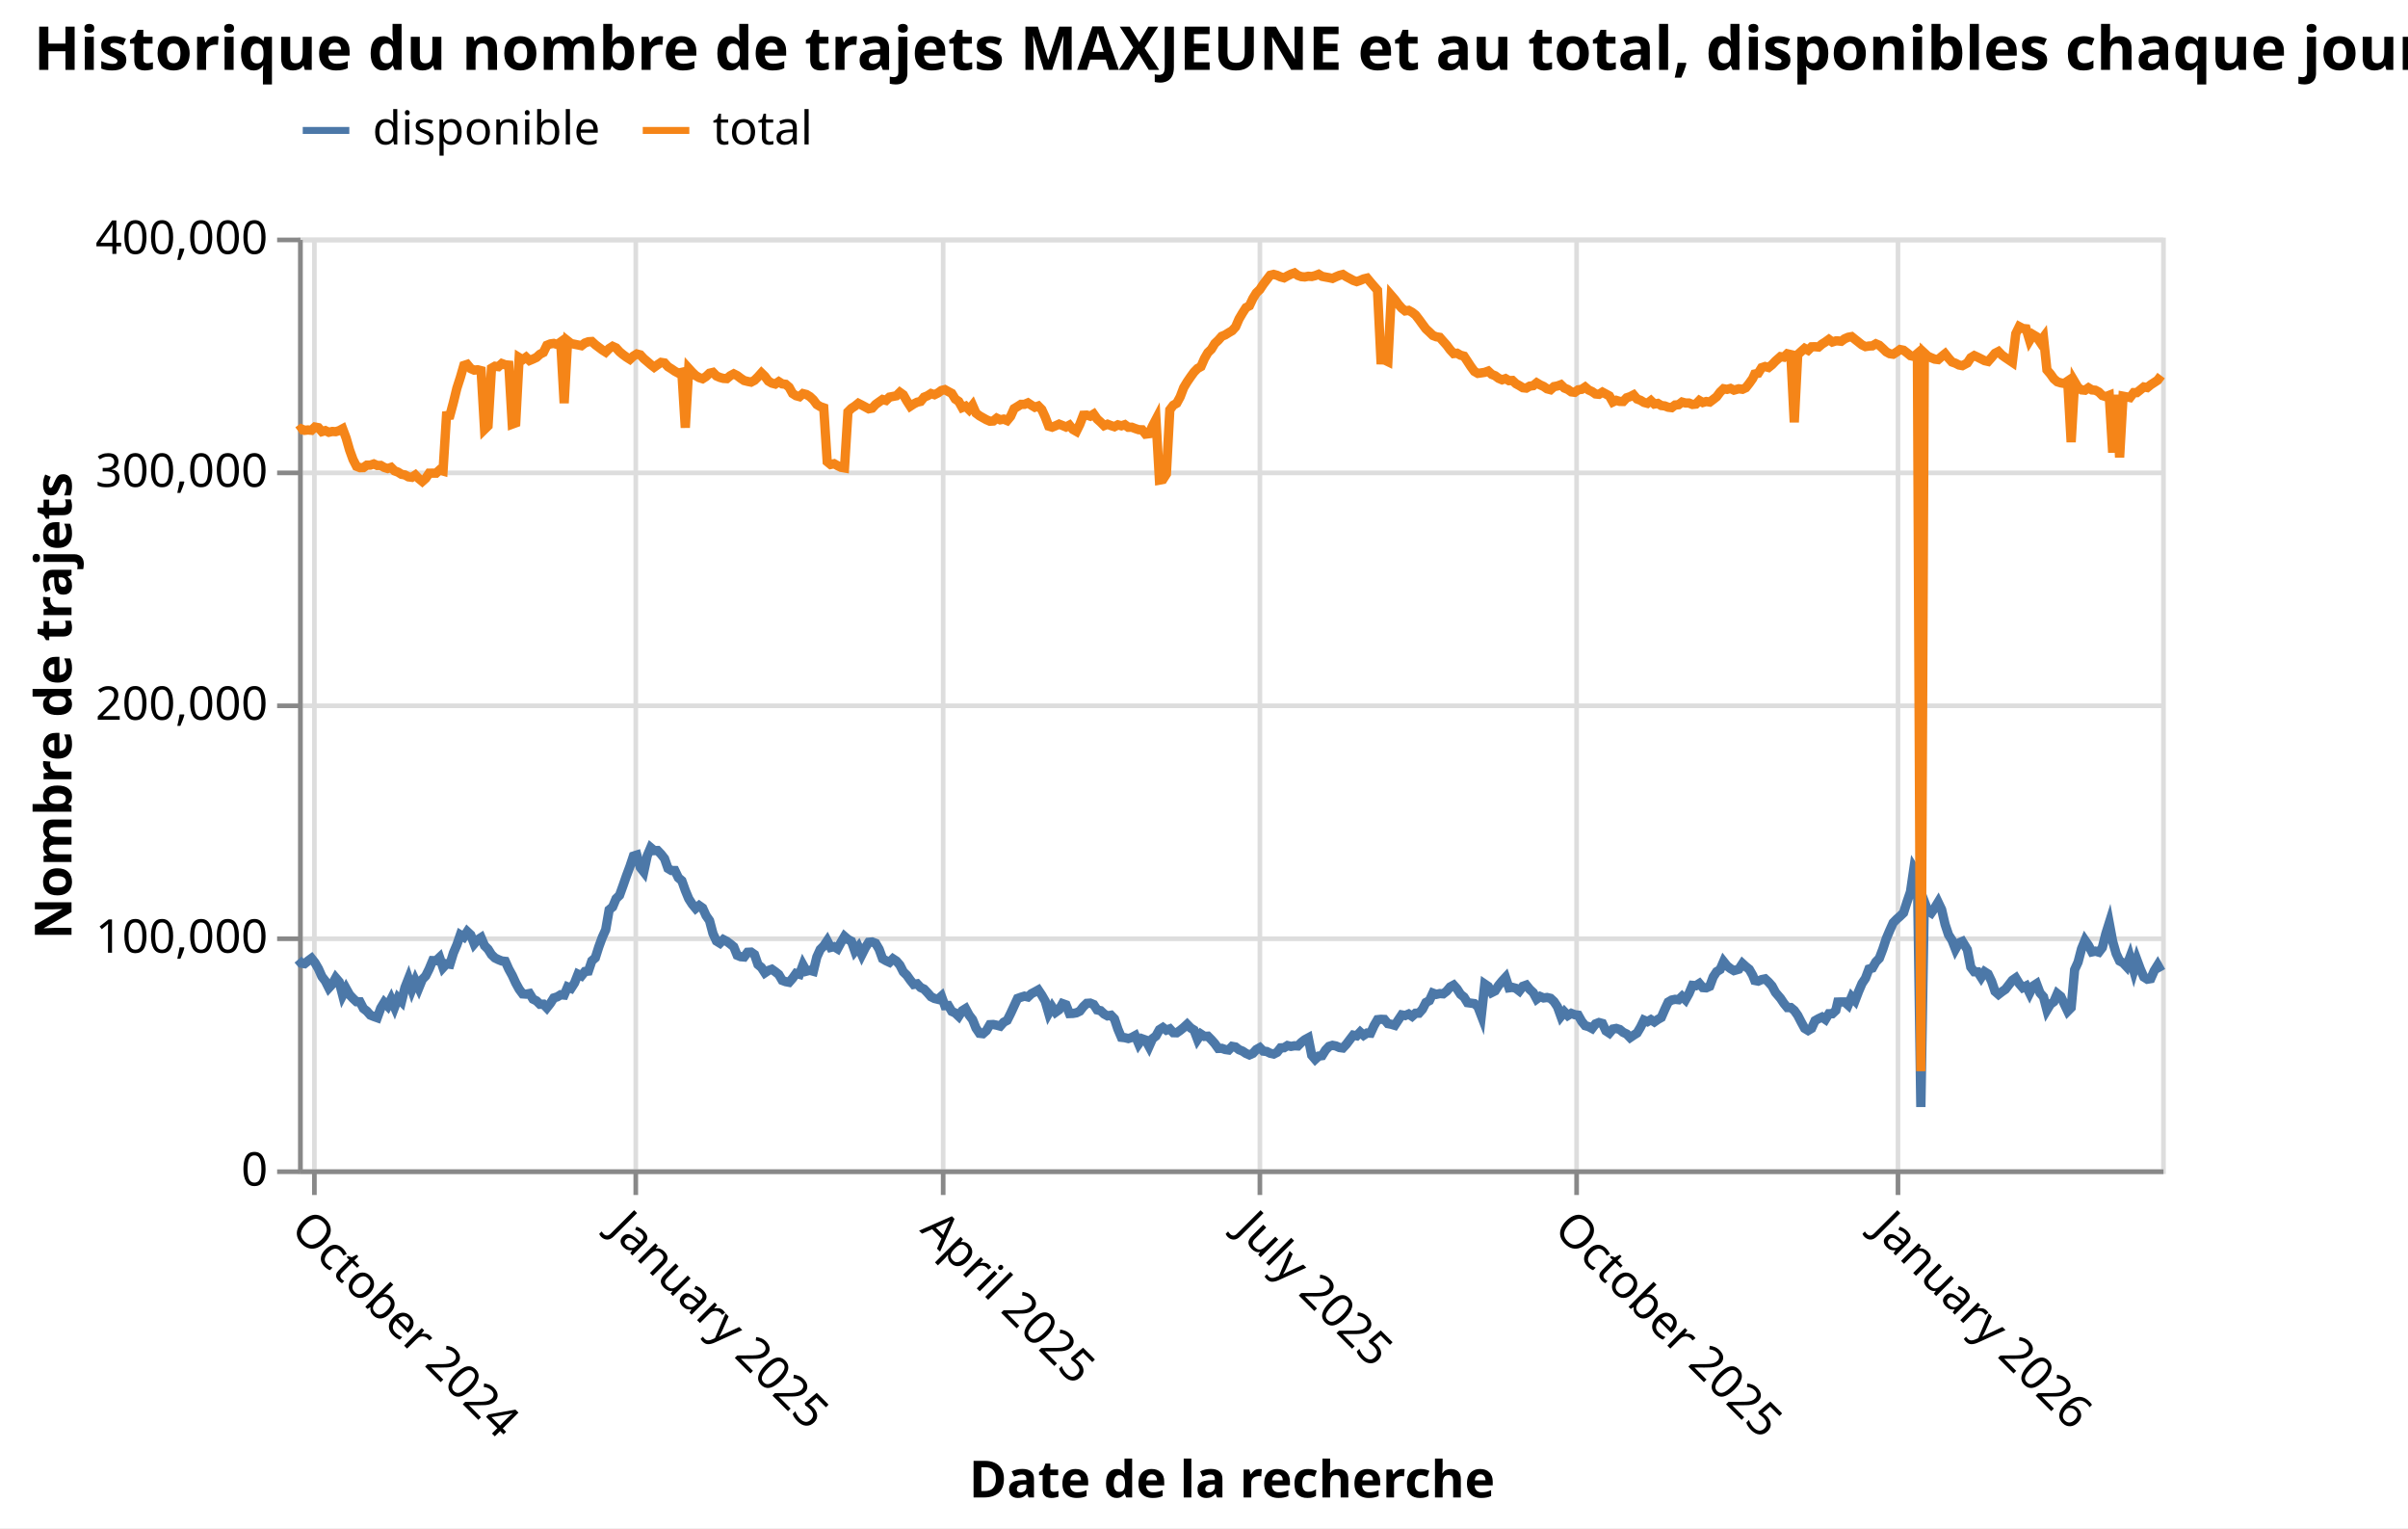
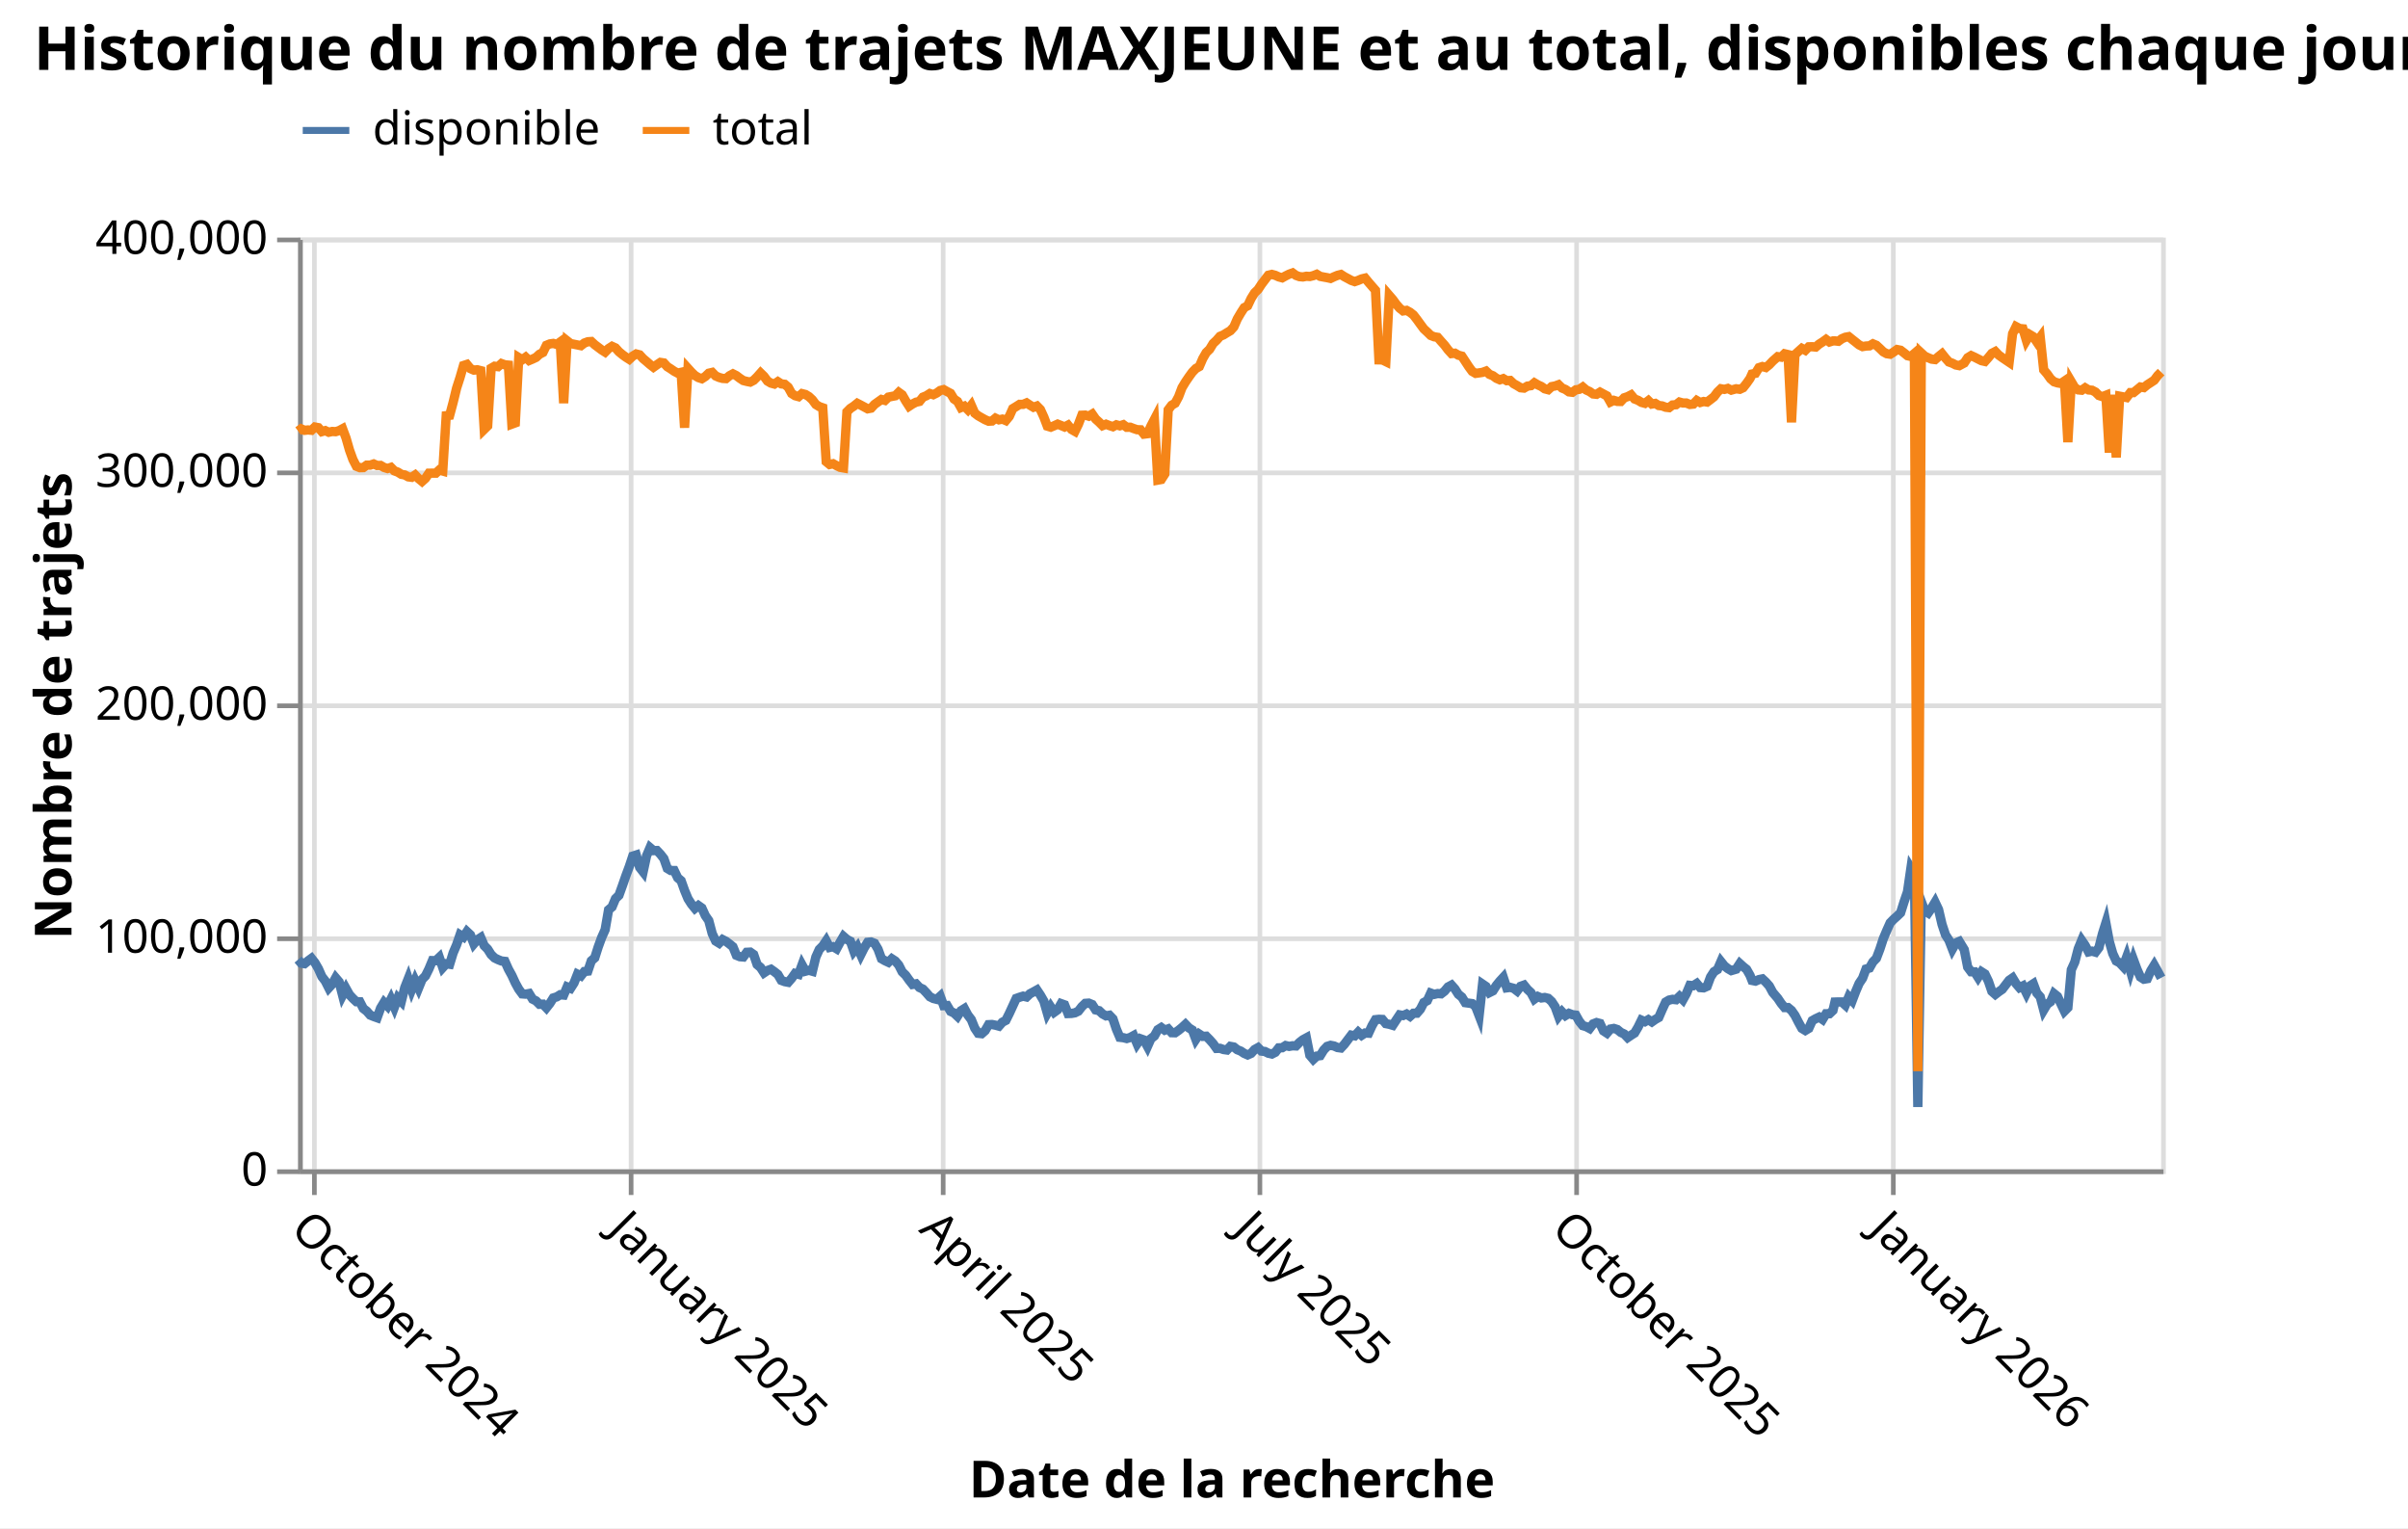
<svg xmlns="http://www.w3.org/2000/svg" version="1.1" class="marks" width="517" height="328" viewBox="0 0 517 328">
  <rect width="517" height="328" fill="white" />
  <g fill="none" stroke-miterlimit="10" transform="translate(64,51)">
    <g class="mark-group role-frame root" role="graphics-object" aria-roledescription="group mark container">
      <g transform="translate(0,0)">
        <path class="background" aria-hidden="true" d="M0.5,0.5h400v200h-400Z" stroke="#ddd" />
        <g>
          <g class="mark-group role-axis" aria-hidden="true">
            <g transform="translate(0.5,200.5)">
              <path class="background" aria-hidden="true" d="M0,0h0v0h0Z" pointer-events="none" />
              <g>
                <g class="mark-rule role-axis-grid" pointer-events="none">
                  <line transform="translate(3,-200)" x2="0" y2="200" stroke="#ddd" stroke-width="1" opacity="1" />
-                   <line transform="translate(72,-200)" x2="0" y2="200" stroke="#ddd" stroke-width="1" opacity="1" />
+                   <line transform="translate(71,-200)" x2="0" y2="200" stroke="#ddd" stroke-width="1" opacity="1" />
                  <line transform="translate(138,-200)" x2="0" y2="200" stroke="#ddd" stroke-width="1" opacity="1" />
                  <line transform="translate(206,-200)" x2="0" y2="200" stroke="#ddd" stroke-width="1" opacity="1" />
                  <line transform="translate(274,-200)" x2="0" y2="200" stroke="#ddd" stroke-width="1" opacity="1" />
-                   <line transform="translate(343,-200)" x2="0" y2="200" stroke="#ddd" stroke-width="1" opacity="1" />
+                   <line transform="translate(342,-200)" x2="0" y2="200" stroke="#ddd" stroke-width="1" opacity="1" />
                </g>
              </g>
              <path class="foreground" aria-hidden="true" d="" pointer-events="none" display="none" />
            </g>
          </g>
          <g class="mark-group role-axis" aria-hidden="true">
            <g transform="translate(0.5,0.5)">
              <path class="background" aria-hidden="true" d="M0,0h0v0h0Z" pointer-events="none" />
              <g>
                <g class="mark-rule role-axis-grid" pointer-events="none">
                  <line transform="translate(0,200)" x2="400" y2="0" stroke="#ddd" stroke-width="1" opacity="1" />
                  <line transform="translate(0,150)" x2="400" y2="0" stroke="#ddd" stroke-width="1" opacity="1" />
                  <line transform="translate(0,100)" x2="400" y2="0" stroke="#ddd" stroke-width="1" opacity="1" />
                  <line transform="translate(0,50)" x2="400" y2="0" stroke="#ddd" stroke-width="1" opacity="1" />
                  <line transform="translate(0,0)" x2="400" y2="0" stroke="#ddd" stroke-width="1" opacity="1" />
                </g>
              </g>
              <path class="foreground" aria-hidden="true" d="" pointer-events="none" display="none" />
            </g>
          </g>
          <g class="mark-group role-axis" role="graphics-symbol" aria-roledescription="axis" aria-label="X-axis titled 'Date de la recherche' for a time scale with values from September 2024 to March 2026">
            <g transform="translate(0.5,200.5)">
              <path class="background" aria-hidden="true" d="M0,0h0v0h0Z" pointer-events="none" />
              <g>
                <g class="mark-rule role-axis-tick" pointer-events="none">
                  <line transform="translate(3,0)" x2="0" y2="5" stroke="#888" stroke-width="1" opacity="1" />
-                   <line transform="translate(72,0)" x2="0" y2="5" stroke="#888" stroke-width="1" opacity="1" />
+                   <line transform="translate(71,0)" x2="0" y2="5" stroke="#888" stroke-width="1" opacity="1" />
                  <line transform="translate(138,0)" x2="0" y2="5" stroke="#888" stroke-width="1" opacity="1" />
                  <line transform="translate(206,0)" x2="0" y2="5" stroke="#888" stroke-width="1" opacity="1" />
                  <line transform="translate(274,0)" x2="0" y2="5" stroke="#888" stroke-width="1" opacity="1" />
-                   <line transform="translate(343,0)" x2="0" y2="5" stroke="#888" stroke-width="1" opacity="1" />
+                   <line transform="translate(342,0)" x2="0" y2="5" stroke="#888" stroke-width="1" opacity="1" />
                </g>
                <g class="mark-text role-axis-label" pointer-events="none">
-                   <text text-anchor="start" transform="translate(3.245572,7) rotate(45) translate(0,8)" font-family="sans-serif" font-size="10px" fill="#000" opacity="1">October 2024</text>
-                   <text text-anchor="start" transform="translate(71.60762,7) rotate(45) translate(0,8)" font-family="sans-serif" font-size="10px" fill="#000" opacity="1">January 2025</text>
-                   <text text-anchor="start" transform="translate(138.4835,7) rotate(45) translate(0,8)" font-family="sans-serif" font-size="10px" fill="#000" opacity="1">April 2025</text>
-                   <text text-anchor="start" transform="translate(206.1025,7) rotate(45) translate(0,8)" font-family="sans-serif" font-size="10px" fill="#000" opacity="1">July 2025</text>
-                   <text text-anchor="start" transform="translate(274.4646,7) rotate(45) translate(0,8)" font-family="sans-serif" font-size="10px" fill="#000" opacity="1">October 2025</text>
-                   <text text-anchor="start" transform="translate(342.8266,7) rotate(45) translate(0,8)" font-family="sans-serif" font-size="10px" fill="#000" opacity="1">January 2026</text>
+                   <text text-anchor="start" transform="translate(3.239549,7) rotate(45) translate(0,8)" font-family="sans-serif" font-size="10px" fill="#000" opacity="1">October 2024</text>
+                   <text text-anchor="start" transform="translate(71.47474,7) rotate(45) translate(0,8)" font-family="sans-serif" font-size="10px" fill="#000" opacity="1">January 2025</text>
+                   <text text-anchor="start" transform="translate(138.2266,7) rotate(45) translate(0,8)" font-family="sans-serif" font-size="10px" fill="#000" opacity="1">April 2025</text>
+                   <text text-anchor="start" transform="translate(205.7201,7) rotate(45) translate(0,8)" font-family="sans-serif" font-size="10px" fill="#000" opacity="1">July 2025</text>
+                   <text text-anchor="start" transform="translate(273.9552,7) rotate(45) translate(0,8)" font-family="sans-serif" font-size="10px" fill="#000" opacity="1">October 2025</text>
+                   <text text-anchor="start" transform="translate(342.1904,7) rotate(45) translate(0,8)" font-family="sans-serif" font-size="10px" fill="#000" opacity="1">January 2026</text>
                </g>
                <g class="mark-rule role-axis-domain" pointer-events="none">
                  <line transform="translate(0,0)" x2="400" y2="0" stroke="#888" stroke-width="1" opacity="1" />
                </g>
                <g class="mark-text role-axis-title" pointer-events="none">
                  <text text-anchor="middle" transform="translate(200,69.92215)" font-family="sans-serif" font-size="11px" font-weight="bold" fill="#000" opacity="1">Date de la recherche</text>
                </g>
              </g>
              <path class="foreground" aria-hidden="true" d="" pointer-events="none" display="none" />
            </g>
          </g>
          <g class="mark-group role-axis" role="graphics-symbol" aria-roledescription="axis" aria-label="Y-axis titled 'Nombre de trajets' for a linear scale with values from 0 to 400,000">
            <g transform="translate(0.5,0.5)">
              <path class="background" aria-hidden="true" d="M0,0h0v0h0Z" pointer-events="none" />
              <g>
                <g class="mark-rule role-axis-tick" pointer-events="none">
                  <line transform="translate(0,200)" x2="-5" y2="0" stroke="#888" stroke-width="1" opacity="1" />
                  <line transform="translate(0,150)" x2="-5" y2="0" stroke="#888" stroke-width="1" opacity="1" />
                  <line transform="translate(0,100)" x2="-5" y2="0" stroke="#888" stroke-width="1" opacity="1" />
                  <line transform="translate(0,50)" x2="-5" y2="0" stroke="#888" stroke-width="1" opacity="1" />
                  <line transform="translate(0,0)" x2="-5" y2="0" stroke="#888" stroke-width="1" opacity="1" />
                </g>
                <g class="mark-text role-axis-label" pointer-events="none">
                  <text text-anchor="end" transform="translate(-7,203)" font-family="sans-serif" font-size="10px" fill="#000" opacity="1">0</text>
                  <text text-anchor="end" transform="translate(-7,153)" font-family="sans-serif" font-size="10px" fill="#000" opacity="1">100,000</text>
                  <text text-anchor="end" transform="translate(-7,103)" font-family="sans-serif" font-size="10px" fill="#000" opacity="1">200,000</text>
                  <text text-anchor="end" transform="translate(-7,53)" font-family="sans-serif" font-size="10px" fill="#000" opacity="1">300,000</text>
                  <text text-anchor="end" transform="translate(-7,3)" font-family="sans-serif" font-size="10px" fill="#000" opacity="1">400,000</text>
                </g>
                <g class="mark-rule role-axis-domain" pointer-events="none">
                  <line transform="translate(0,200)" x2="0" y2="-200" stroke="#888" stroke-width="1" opacity="1" />
                </g>
                <g class="mark-text role-axis-title" pointer-events="none">
                  <text text-anchor="middle" transform="translate(-47.14746,100) rotate(-90) translate(0,-2)" font-family="sans-serif" font-size="11px" font-weight="bold" fill="#000" opacity="1">Nombre de trajets</text>
                </g>
              </g>
              <path class="foreground" aria-hidden="true" d="" pointer-events="none" display="none" />
            </g>
          </g>
          <g class="mark-group role-scope pathgroup" role="graphics-object" aria-roledescription="group mark container">
            <g transform="translate(0,0)">
              <path class="background" aria-hidden="true" d="M0,0h400v200h-400Z" />
              <g>
                <g class="mark-line role-mark marks" role="graphics-object" aria-roledescription="line mark container">
-                   <path aria-label="Date de la recherche: September 2024; Nombre de trajets: 90064; variable: disponible" role="graphics-symbol" aria-roledescription="line mark" d="M0,154.968L0.653,155.733L1.396,155.849L2.139,155.249L2.882,154.706L3.625,155.647L4.369,156.936L5.112,158.611L5.854,159.578L6.598,161.051L7.341,160.232L8.084,158.887L8.827,159.757L9.57,162.622L10.313,161.186L11.056,162.517L11.799,163.314L12.542,164.01L13.285,164.032L14.028,165.467L14.771,166.043L15.514,166.883L16.257,167.187L17,167.45L17.744,165.395L18.487,164.165L19.23,164.939L19.973,163.463L20.716,165.186L21.459,163.209L22.202,163.971L22.945,160.982L23.693,159.082L24.431,161.376L25.174,159.478L25.917,161.072L26.66,159.24L27.404,158.471L28.147,156.976L28.889,155.186L29.633,155.206L30.377,154.501L31.119,156.687L31.862,155.87L32.605,155.975L33.348,153.544L34.091,151.81L34.836,149.657L35.577,150.119L36.32,148.968L37.063,149.665L37.808,151.587L38.549,150.725L39.293,150.247L40.035,151.977L40.779,152.725L41.522,153.898L42.265,154.616L43.008,154.978L43.751,155.274L44.494,155.354L45.237,157.015L45.98,158.365L46.723,159.98L47.466,161.327L48.209,162.333L48.952,162.388L49.696,162.251L50.439,163.458L51.182,163.83L51.925,164.564L52.668,164.539L53.411,165.319L54.154,164.379L54.897,163.203L55.64,162.973L56.383,162.518L57.126,162.586L57.869,160.835L58.612,161.142L59.355,159.983L60.098,158.101L60.841,158.467L61.584,157.526L62.327,157.444L63.07,155.239L63.814,154.588L64.557,152.251L65.3,150.225L66.043,148.563L66.786,144.291L67.529,143.67L68.272,141.894L69.015,141.173L69.758,139.108L70.501,136.98L71.244,134.989L71.987,132.763L72.73,132.524L73.473,135.188L74.216,136.135L74.96,132.697L75.703,130.95L76.446,131.578L77.189,131.561L77.932,132.339L78.675,133.284L79.418,135.399L80.161,135.847L80.904,135.858L81.647,137.406L82.39,138.04L83.133,140.126L83.876,141.915L84.619,143.074L85.362,143.981L86.105,143.375L86.849,143.9L87.592,145.535L88.335,146.599L89.078,149.389L89.821,150.987L90.564,151.445L91.307,150.679L92.05,151.062L92.793,151.618L93.536,152.229L94.279,154.046L95.022,154.351L95.765,154.412L96.509,153.406L97.252,153.367L97.995,153.888L98.738,156.04L99.481,156.669L100.224,157.81L100.967,157.313L101.71,157.047L102.453,157.575L103.196,158.166L103.939,159.431L104.682,159.706L105.425,159.848L106.168,158.995L106.911,157.945L107.654,158.136L108.398,156.106L109.141,157.462L109.884,157.265L110.627,157.476L111.37,154.421L112.113,152.787L112.856,152.041L113.599,150.938L114.342,152.365L115.085,152.195L115.828,152.643L116.571,151.262L117.314,150.001L118.057,150.645L118.8,151.037L119.543,153.158L120.287,152.225L121.03,153.922L121.773,152.442L122.516,151.259L123.259,151.191L124.002,151.477L124.745,152.743L125.488,154.781L126.231,155.208L126.974,155.551L127.717,154.8L128.46,155.283L129.203,156.148L129.946,157.605L130.689,158.325L131.433,159.373L132.176,160.304L132.919,160.171L133.662,160.969L134.405,161.308L135.148,162.091L135.891,162.944L136.634,163.317L137.377,163.501L138.12,162.836L138.863,164.858L139.606,164.829L140.349,166.086L141.092,166.43L141.835,167.135L142.578,165.96L143.322,165.495L144.065,166.877L144.808,167.849L145.551,169.688L146.294,170.789L147.037,170.875L147.78,170.221L148.523,168.943L149.266,168.904L150.009,169.053L150.752,169.255L151.495,168.412L152.238,168.02L152.981,166.532L153.725,164.924L154.468,163.313L155.211,163.048L155.954,162.82L156.697,162.997L157.44,162.291L158.183,161.905L158.926,161.49L159.669,162.601L160.412,163.887L161.155,166.459L161.898,165.131L162.641,166.265L163.384,165.732L164.127,164.419L164.87,164.685L165.614,166.554L166.357,166.527L167.1,166.396L167.843,166.035L168.586,165.078L169.329,164.366L170.072,164.313L170.815,164.62L171.558,165.77L172.301,165.935L173.044,166.64L173.787,167.049L174.53,166.921L175.273,167.69L176.016,169.905L176.759,171.652L177.503,171.735L178.246,171.918L178.989,171.688L179.732,171.282L180.475,173.049L181.218,171.97L181.961,172.23L182.704,173.612L183.447,171.945L184.19,171.366L184.933,170.02L185.676,169.554L186.419,170.116L187.162,169.844L187.906,170.659L188.649,170.679L189.392,170.16L190.135,169.553L190.878,168.868L191.621,169.634L192.364,170.104L193.107,172.084L193.85,170.968L194.593,171.455L195.337,171.414L196.08,172.162L196.822,173L197.565,174.038L198.308,174.015L199.051,174.271L199.794,174.377L200.538,173.602L201.281,173.737L202.024,174.319L202.767,174.612L203.51,175.106L204.253,175.429L204.996,175.097L205.739,174.282L206.482,173.871L207.225,174.614L207.968,174.699L208.711,175.073L209.454,175.245L210.197,174.872L210.941,173.92L211.684,173.889L212.427,173.422L213.17,173.601L213.913,173.471L214.656,173.506L215.399,172.75L216.142,172.175L216.885,171.774L217.628,175.505L218.371,176.378L219.114,175.686L219.857,175.588L220.6,174.388L221.343,173.605L222.087,173.373L222.83,173.515L223.573,173.844L224.316,173.947L225.059,173.151L225.802,172.167L226.545,171.187L227.288,171.332L228.031,170.541L228.774,171.215L229.517,170.732L230.26,170.771L231.003,169.151L231.746,167.868L232.489,167.786L233.233,167.82L233.976,168.715L234.719,168.859L235.462,169.08L236.205,167.953L236.948,166.84L237.691,166.977L238.435,166.657L239.177,167.146L239.92,166.484L240.663,166.475L241.406,165.623L242.149,164.178L242.892,163.778L243.635,162.162L244.379,162.437L245.122,162.265L245.865,162.317L246.608,161.742L247.351,160.848L248.102,160.444L248.837,161.271L249.58,162.424L250.323,163.016L251.066,164.217L251.809,164.319L252.552,164.418L253.295,165.054L254.038,166.983L254.781,160.232L255.525,160.738L256.268,162.052L257.011,161.678L257.754,160.509L258.497,159.6L259.24,158.795L259.983,161.033L260.726,160.935L261.469,161.135L262.212,161.704L262.955,160.708L263.698,160.444L264.442,161.365L265.184,162.053L265.928,163.443L266.67,162.892L267.414,163.207L268.157,163.107L268.9,163.285L269.643,163.972L270.386,165.093L271.129,167.142L271.872,166.188L272.615,166.971L273.358,166.514L274.101,166.797L274.844,166.898L275.587,168.219L276.33,169.148L277.073,169.359L277.817,169.754L278.559,168.774L279.303,168.487L280.046,168.685L280.789,170.267L281.532,170.754L282.275,169.882L283.018,169.748L283.761,169.979L284.504,170.59L285.247,170.941L285.99,171.71L286.733,171.203L287.476,170.738L288.22,169.486L288.962,167.974L289.706,168.298L290.449,167.867L291.192,168.346L291.935,167.821L292.678,167.402L293.421,165.689L294.165,164.094L294.907,163.656L295.65,163.5L296.393,163.587L297.136,162.873L297.879,163.597L298.623,162.261L299.365,160.504L300.108,160.572L300.851,160.1L301.595,160.98L302.338,161.035L303.081,160.705L303.824,158.704L304.567,157.564L305.31,157.112L306.053,155.393L306.796,156.323L307.54,156.904L308.282,157.334L309.324,157.028L310.114,155.821L310.831,156.472L311.572,157.061L312.315,158.366L312.74,159.443L313.484,159.592L314.227,159.266L314.97,159.113L315.713,159.8L316.456,160.641L317.199,162.019L318.278,163.283L319.003,164.362L319.746,165.269L320.49,165.269L321.232,165.882L321.976,166.94L322.719,168.382L323.462,169.732L324.205,170.182L324.947,169.737L325.691,168.081L326.436,167.658L327.181,167.31L327.921,167.822L328.664,166.598L329.406,166.586L330.149,165.885L330.574,164.085L331.317,164.059L332.06,164.067L332.803,164.733L333.546,162.967L334.29,163.781L335.032,161.834L335.776,160.089L336.519,158.98L337.262,156.998L338.005,156.787L338.748,155.466L339.491,154.703L340.234,152.749L340.977,150.484L341.72,148.73L342.463,147.071L343.206,146.313L343.949,145.653L344.692,144.94L345.435,142.597L346.178,140.436L346.922,135.323L347.665,136.51L348.408,186.612L349.151,142.499L349.894,144.484L350.637,144.958L351.38,143.886L352.123,142.659L352.866,144.224L353.609,147.405L354.352,149.643L355.095,150.798L355.838,152.713L356.581,151.395L357.324,151.076L358.388,152.824L359.131,156.59L359.873,157.584L360.616,157.599L361.359,158.775L362.103,157.593L362.846,158.066L363.589,159.612L364.334,161.791L365.075,162.439L365.818,161.866L366.562,161.353L368.048,159.422L368.791,158.908L369.534,160.134L370.277,160.994L371.02,160.624L371.764,162.154L372.507,160.64L373.251,160.16L373.993,162.131L374.736,162.968L375.479,165.794L376.223,164.55L376.964,164.01L377.707,162.283L378.453,162.883L379.194,164.48L379.937,166.041L380.679,165.287L381.422,157.145L382.166,155.509L382.91,152.648L383.652,150.842L384.395,151.924L385.138,153.325L385.881,153.163L386.624,153.38L387.367,152.399L388.113,149.456L388.853,147.11L389.597,151.1L390.34,153.679L391.083,155.268L391.825,155.663L392.568,156.453L393.312,154.444L394.129,157.331L394.798,155.027L395.541,157.028L396.284,158.713L397.027,159.183L397.77,159.058L398.515,157.368L399.257,156.17L400,157.493" stroke="#4c78a8" stroke-width="2" />
+                   <path aria-label="Date de la recherche: September 2024; Nombre de trajets: 90064; variable: disponible" role="graphics-symbol" aria-roledescription="line mark" d="M0,154.968L0.652,155.733L1.394,155.849L2.135,155.249L2.877,154.706L3.618,155.647L4.361,156.936L5.102,158.611L5.844,159.578L6.585,161.051L7.327,160.232L8.069,158.887L8.81,159.757L9.552,162.622L10.294,161.186L11.035,162.517L11.777,163.314L12.519,164.01L13.261,164.032L14.002,165.467L14.744,166.043L15.486,166.883L16.227,167.187L16.969,167.45L17.711,165.395L18.452,164.165L19.194,164.939L19.936,163.463L20.677,165.186L21.419,163.209L22.161,163.971L22.902,160.982L23.65,159.082L24.386,161.376L25.128,159.478L25.869,161.072L26.611,159.24L27.353,158.471L28.094,156.976L28.836,155.186L29.578,155.206L30.321,154.501L31.061,156.687L31.803,155.87L32.544,155.975L33.286,153.544L34.028,151.81L34.771,149.657L35.511,150.119L36.253,148.968L36.995,149.665L37.738,151.587L38.478,150.725L39.22,150.247L39.961,151.977L40.703,152.725L41.445,153.898L42.186,154.616L42.928,154.978L43.67,155.274L44.411,155.354L45.153,157.015L45.895,158.365L46.637,159.98L47.378,161.327L48.12,162.333L48.861,162.388L49.604,162.251L50.345,163.458L51.087,163.83L51.828,164.564L52.57,164.539L53.312,165.319L54.054,164.379L54.795,163.203L55.537,162.973L56.278,162.518L57.02,162.586L57.762,160.835L58.503,161.142L59.245,159.983L59.987,158.101L60.728,158.467L61.47,157.526L62.212,157.444L62.953,155.239L63.695,154.588L64.437,152.251L65.179,150.225L65.92,148.563L66.662,144.291L67.404,143.67L68.145,141.894L68.887,141.173L69.629,139.108L70.37,136.98L71.112,134.989L71.854,132.763L72.595,132.524L73.337,135.188L74.079,136.135L74.82,132.697L75.562,130.95L76.304,131.578L77.046,131.561L77.787,132.339L78.529,133.284L79.271,135.399L80.012,135.847L80.754,135.858L81.496,137.406L82.237,138.04L82.979,140.126L83.721,141.915L84.462,143.074L85.204,143.981L85.946,143.375L86.687,143.9L87.429,145.535L88.171,146.599L88.912,149.389L89.654,150.987L90.396,151.445L91.137,150.679L91.879,151.062L92.621,151.618L93.363,152.229L94.104,154.046L94.846,154.351L95.588,154.412L96.329,153.406L97.071,153.367L97.813,153.888L98.554,156.04L99.296,156.669L100.038,157.81L100.779,157.313L101.521,157.047L102.263,157.575L103.005,158.166L103.746,159.431L104.488,159.706L105.23,159.848L105.971,158.995L106.713,157.945L107.455,158.136L108.197,156.106L108.938,157.462L109.68,157.265L110.421,157.476L111.163,154.421L111.905,152.787L112.646,152.041L113.388,150.938L114.13,152.365L114.872,152.195L115.613,152.643L116.355,151.262L117.097,150.001L117.838,150.645L118.58,151.037L119.322,153.158L120.063,152.225L120.805,153.922L121.547,152.442L122.288,151.259L123.03,151.191L123.772,151.477L124.513,152.743L125.255,154.781L125.997,155.208L126.738,155.551L127.48,154.8L128.222,155.283L128.964,156.148L129.705,157.605L130.447,158.325L131.189,159.373L131.93,160.304L132.672,160.171L133.414,160.969L134.155,161.308L134.897,162.091L135.639,162.944L136.38,163.317L137.122,163.501L137.864,162.836L138.605,164.858L139.347,164.829L140.089,166.086L140.83,166.43L141.572,167.135L142.314,165.96L143.056,165.495L143.797,166.877L144.539,167.849L145.281,169.688L146.022,170.789L146.764,170.875L147.506,170.221L148.247,168.943L148.989,168.904L149.731,169.053L150.472,169.255L151.214,168.412L151.956,168.02L152.698,166.532L153.439,164.924L154.181,163.313L154.923,163.048L155.664,162.82L156.406,162.997L157.148,162.291L157.889,161.905L158.631,161.49L159.373,162.601L160.114,163.887L160.856,166.459L161.598,165.131L162.339,166.265L163.081,165.732L163.823,164.419L164.564,164.685L165.306,166.554L166.048,166.527L166.79,166.396L167.531,166.035L168.273,165.078L169.015,164.366L169.756,164.313L170.498,164.62L171.24,165.77L171.981,165.935L172.723,166.64L173.465,167.049L174.206,166.921L174.948,167.69L175.69,169.905L176.431,171.652L177.173,171.735L177.915,171.918L178.656,171.688L179.398,171.282L180.14,173.049L180.882,171.97L181.623,172.23L182.365,173.612L183.107,171.945L183.848,171.366L184.59,170.02L185.332,169.554L186.073,170.116L186.815,169.844L187.557,170.659L188.299,170.679L189.04,170.16L189.782,169.553L190.524,168.868L191.265,169.634L192.007,170.104L192.749,172.084L193.491,170.968L194.232,171.455L194.974,171.414L195.716,172.162L196.457,173L197.199,174.038L197.94,174.015L198.682,174.271L199.424,174.377L200.165,173.602L200.907,173.737L201.649,174.319L202.391,174.612L203.132,175.106L203.874,175.429L204.616,175.097L205.357,174.282L206.099,173.871L206.841,174.614L207.582,174.699L208.324,175.073L209.066,175.245L209.807,174.872L210.549,173.92L211.291,173.889L212.033,173.422L212.774,173.601L213.516,173.471L214.258,173.506L214.999,172.75L215.741,172.175L216.483,171.774L217.224,175.505L217.966,176.378L218.708,175.686L219.449,175.588L220.191,174.388L220.933,173.605L221.675,173.373L222.416,173.515L223.158,173.844L223.9,173.947L224.641,173.151L225.383,172.167L226.125,171.187L226.866,171.332L227.608,170.541L228.35,171.215L229.091,170.732L229.833,170.771L230.575,169.151L231.316,167.868L232.058,167.786L232.8,167.82L233.541,168.715L234.283,168.859L235.025,169.08L235.766,167.953L236.508,166.84L237.25,166.977L237.993,166.657L238.733,167.146L239.475,166.484L240.217,166.475L240.958,165.623L241.7,164.178L242.442,163.778L243.183,162.162L243.925,162.437L244.667,162.265L245.408,162.317L246.15,161.742L246.892,160.848L247.641,160.444L248.375,161.271L249.117,162.424L249.859,163.016L250.6,164.217L251.342,164.319L252.084,164.418L252.825,165.054L253.567,166.983L254.309,160.232L255.05,160.738L255.792,162.052L256.534,161.678L257.275,160.509L258.017,159.6L258.759,158.795L259.501,161.033L260.242,160.935L260.984,161.135L261.726,161.704L262.467,160.708L263.209,160.444L263.951,161.365L264.692,162.053L265.434,163.443L266.176,162.892L266.917,163.207L267.659,163.107L268.401,163.285L269.142,163.972L269.884,165.093L270.626,167.142L271.367,166.188L272.109,166.971L272.851,166.514L273.592,166.797L274.334,166.898L275.076,168.219L275.818,169.148L276.559,169.359L277.301,169.754L278.043,168.774L278.784,168.487L279.526,168.685L280.268,170.267L281.009,170.754L281.751,169.882L282.493,169.748L283.234,169.979L283.976,170.59L284.718,170.941L285.459,171.71L286.201,171.203L286.943,170.738L287.685,169.486L288.426,167.974L289.168,168.298L289.91,167.867L290.651,168.346L291.393,167.821L292.135,167.402L292.876,165.689L293.619,164.094L294.36,163.656L295.101,163.5L295.843,163.587L296.585,162.873L297.326,163.597L298.068,162.261L298.81,160.504L299.551,160.572L300.293,160.1L301.035,160.98L301.777,161.035L302.518,160.705L303.26,158.704L304.002,157.564L304.743,157.112L305.485,155.393L306.227,156.323L306.969,156.904L307.71,157.334L308.75,157.028L309.538,155.821L310.255,156.472L310.994,157.061L311.735,158.366L312.16,159.443L312.902,159.592L313.644,159.266L314.385,159.113L315.127,159.8L315.869,160.641L316.61,162.019L317.688,163.283L318.411,164.362L319.153,165.269L319.895,165.269L320.636,165.882L321.379,166.94L322.12,168.382L322.862,169.732L323.603,170.182L324.344,169.737L325.087,168.081L325.83,167.658L326.574,167.31L327.312,167.822L328.054,166.598L328.795,166.586L329.537,165.885L329.961,164.085L330.702,164.059L331.444,164.067L332.186,164.733L332.927,162.967L333.669,163.781L334.411,161.834L335.152,160.089L335.894,158.98L336.636,156.998L337.378,156.787L338.119,155.466L338.861,154.703L339.603,152.749L340.344,150.484L341.086,148.73L341.828,147.071L342.569,146.313L343.311,145.653L344.053,144.94L344.794,142.597L345.536,140.436L346.278,135.323L347.019,136.51L347.761,186.612L348.503,142.499L349.245,144.484L349.986,144.958L350.728,143.886L351.47,142.659L352.211,144.224L352.953,147.405L353.695,149.643L354.436,150.798L355.178,152.713L355.92,151.395L356.661,151.076L357.723,152.824L358.464,156.59L359.205,157.584L359.947,157.599L360.689,158.775L361.431,157.593L362.172,158.066L362.915,159.612L363.658,161.791L364.398,162.439L365.139,161.866L365.881,161.353L367.365,159.422L368.107,158.908L368.848,160.134L369.59,160.994L370.332,160.624L371.074,162.154L371.816,160.64L372.558,160.16L373.299,162.131L374.04,162.968L374.783,165.794L375.525,164.55L376.264,164.01L377.006,162.283L377.751,162.883L378.49,164.48L379.232,166.041L379.973,165.287L380.715,157.145L381.456,155.509L382.2,152.648L382.941,150.842L383.682,151.924L384.424,153.325L385.165,153.163L385.906,153.38L386.648,152.399L387.393,149.456L388.132,147.11L388.874,151.1L389.615,153.679L390.357,155.268L391.098,155.663L391.84,156.453L392.582,154.444L393.397,157.331L394.066,155.027L394.807,157.028L395.549,158.713L396.29,159.183L397.032,159.058L397.776,157.368L398.516,156.17L399.258,157.493L400,158.891" stroke="#4c78a8" stroke-width="2" />
                </g>
              </g>
              <path class="foreground" aria-hidden="true" d="" display="none" />
            </g>
            <g transform="translate(0,0)">
              <path class="background" aria-hidden="true" d="M0,0h400v200h-400Z" />
              <g>
                <g class="mark-line role-mark marks" role="graphics-object" aria-roledescription="line mark container">
-                   <path aria-label="Date de la recherche: September 2024; Nombre de trajets: 316947; variable: total" role="graphics-symbol" aria-roledescription="line mark" d="M0,41.527L0.653,41.049L1.396,41.365L2.139,41.288L2.882,41.358L3.625,40.661L4.369,40.8L5.112,41.647L5.854,41.43L6.598,41.781L7.341,41.611L8.084,41.656L8.827,41.43L9.57,41.03L10.313,43.01L11.056,45.596L11.799,47.643L12.542,49.087L13.285,49.384L14.028,49.365L14.771,48.839L15.514,48.832L16.257,48.585L17,48.91L17.744,48.899L18.487,49.331L19.23,49.564L19.973,49.321L20.716,50.066L21.459,50.34L22.202,50.805L22.945,50.942L23.693,51.354L24.431,51.45L25.174,50.957L25.917,51.726L26.66,52.334L27.404,51.669L28.147,50.57L28.889,50.564L29.633,50.562L30.377,49.876L31.119,50.093L31.862,38.228L32.605,38.143L33.348,35.371L34.091,32.326L34.836,30.021L35.577,27.456L36.32,27.215L37.063,28.117L37.808,28.444L38.549,28.367L39.293,28.557L40.035,41.151L40.779,40.42L41.522,28.041L42.265,27.611L43.008,27.705L43.751,27.039L44.494,27.306L45.237,27.371L45.98,40.039L46.723,39.766L47.466,25.754L48.209,26.212L48.952,25.675L49.696,26.382L50.439,26.069L51.182,25.719L51.925,25.039L52.668,24.65L53.411,23.12L54.154,22.817L54.897,22.71L55.64,22.94L56.383,22.407L57.126,35.535L57.869,22.16L58.612,22.744L59.355,22.89L60.098,23.04L60.841,23.195L61.584,22.626L62.327,22.355L63.07,22.304L63.814,22.991L64.557,23.55L65.3,24.107L66.043,24.576L66.786,23.818L67.529,23.341L68.272,23.676L69.015,24.5L69.758,25.115L70.501,25.657L71.244,26.126L71.987,25.436L72.73,24.98L73.473,25.17L74.216,25.974L74.96,26.597L75.703,27.242L76.446,27.815L77.189,27.286L77.932,26.791L78.675,26.904L79.418,27.712L80.161,28.178L80.904,28.689L81.647,29.084L82.39,28.919L83.133,40.807L83.876,28.083L84.619,28.901L85.362,29.61L86.105,30.048L86.849,30.29L87.592,29.815L88.335,29.11L89.078,28.935L89.821,29.696L90.564,30.018L91.307,30.221L92.05,30.265L92.793,29.649L93.536,29.249L94.279,29.627L95.022,30.194L95.765,30.682L96.509,30.869L97.252,31.018L97.995,30.63L98.738,29.898L99.481,29.063L100.224,29.787L100.967,30.791L101.71,31.233L102.453,31.43L103.196,30.925L103.939,31.398L104.682,31.486L105.425,32.116L106.168,33.46L106.911,33.938L107.654,34.14L108.398,33.49L109.141,33.675L109.884,34.13L110.627,34.822L111.37,35.822L112.113,36.272L112.856,36.531L113.599,48.092L114.342,48.7L115.085,48.537L115.828,48.953L116.571,49.309L117.314,49.441L118.057,37.403L118.8,36.658L119.543,36.172L120.287,35.573L121.03,35.953L121.773,36.352L122.516,36.749L123.259,36.606L124.002,35.803L124.745,35.27L125.488,34.746L126.231,34.945L126.974,34.238L127.717,34.09L128.46,33.953L129.203,33.214L129.946,33.749L130.689,35.042L131.433,36.193L132.176,35.709L132.919,35.329L133.662,35.163L134.405,34.246L135.148,33.944L135.891,33.472L136.634,33.717L137.377,33.352L138.12,32.816L138.863,32.633L139.606,33.048L140.349,33.438L141.092,34.651L141.835,35.16L142.578,36.488L143.322,36.186L144.065,36.929L144.808,35.987L145.551,37.685L146.294,38.249L147.037,38.674L147.78,39.089L148.523,39.408L149.266,39.365L150.009,38.758L150.752,39.11L151.495,38.964L152.238,39.274L152.981,38.372L153.725,36.711L154.468,36.258L155.211,35.788L155.954,35.793L156.697,35.479L157.44,35.973L158.183,36.414L158.926,36.152L159.669,36.902L160.412,38.521L161.155,40.467L161.898,40.691L162.641,40.384L163.384,40.043L164.127,40.336L164.87,40.649L165.614,40.256L166.357,41.172L167.1,41.592L167.843,40.08L168.586,38.132L169.329,38.1L170.072,38.331L170.815,37.88L171.558,38.948L172.301,39.611L173.044,40.357L173.787,40.06L174.53,40.349L175.273,40.586L176.016,40.189L176.759,40.399L177.503,40.158L178.246,40.715L178.989,40.699L179.732,40.983L180.475,41.231L181.218,41.256L181.961,42.185L182.704,42.09L183.447,40.438L184.19,39.02L184.933,52.049L185.676,51.912L186.419,50.752L187.162,36.969L187.906,35.983L188.649,35.548L189.392,34.173L190.135,32.211L190.878,30.981L191.621,29.89L192.364,28.866L193.107,28.1L193.85,27.683L194.593,25.971L195.337,24.683L196.08,23.962L196.822,22.735L197.565,22.033L198.308,21.19L199.051,20.884L199.794,20.419L200.538,19.985L201.281,19.168L202.024,17.456L202.767,16.19L203.51,15.035L204.253,14.634L204.996,13.064L205.739,11.864L206.482,11.148L207.225,10.03L207.968,9.048L208.711,8.079L209.454,7.898L210.197,8.097L210.941,8.432L211.684,8.631L212.427,8.218L213.17,7.851L213.913,7.582L214.656,8.117L215.399,8.381L216.142,8.445L216.885,8.299L217.628,8.35L218.371,8.168L219.114,7.874L219.857,8.324L220.6,8.467L221.343,8.599L222.087,8.763L222.83,8.411L223.573,8.105L224.316,7.916L225.059,8.394L225.802,8.785L226.545,9.192L227.288,9.444L228.031,9.189L228.774,8.868L229.517,8.691L230.26,9.589L231.003,10.45L231.746,11.298L232.489,26.241L233.233,26.255L233.976,26.615L234.719,12.424L235.462,13.281L236.205,14.295L236.948,15.142L237.691,15.736L238.435,15.622L239.177,16.027L239.92,16.613L240.663,17.571L241.406,18.592L242.149,19.595L242.892,20.28L243.635,21.004L244.379,21.29L245.122,21.409L245.865,22.259L246.608,23.083L247.351,24.075L248.102,24.892L248.837,24.815L249.58,25.244L250.323,25.441L251.066,26.561L251.809,27.699L252.552,28.712L253.295,29.141L254.038,29.038L254.781,28.923L255.525,28.652L256.268,29.351L257.011,29.653L257.754,30.2L258.497,30.52L259.24,30.271L259.983,30.71L260.726,30.667L261.469,31.361L262.212,31.769L262.955,32.228L263.698,32.306L264.442,31.876L265.184,31.782L265.928,31.17L266.67,31.611L267.414,31.946L268.157,32.459L268.9,32.654L269.643,31.981L270.386,31.844L271.129,31.574L271.872,32.295L272.615,32.595L273.358,33.111L274.101,33.202L274.844,32.672L275.587,32.566L276.33,32.081L277.073,32.709L277.817,33.048L278.559,33.56L279.303,33.638L280.046,33.176L280.789,33.573L281.532,33.975L282.275,35.29L283.018,34.936L283.761,35.158L284.504,35.173L285.247,34.383L285.99,34.136L286.733,33.757L287.476,34.643L288.22,34.921L288.962,35.372L289.706,35.572L290.449,35.004L291.192,35.725L291.935,35.591L292.678,36.046L293.421,36.129L294.165,36.411L294.907,36.495L295.65,35.929L296.393,35.871L297.136,35.301L297.879,35.509L298.623,35.509L299.365,35.814L300.108,35.738L300.851,34.966L301.595,35.394L302.338,35.18L303.081,35.303L303.824,34.746L304.567,34.16L305.31,33.165L306.053,32.445L306.796,32.579L307.54,32.374L308.282,32.739L309.324,32.449L310.114,32.556L310.831,32.219L311.572,31.284L312.315,30.231L312.74,29.282L313.484,29.126L314.227,27.921L314.97,27.676L315.713,27.879L316.456,27.284L317.199,26.502L318.278,25.553L319.003,25.661L319.746,24.935L320.49,25.109L321.232,39.657L321.976,25.119L322.719,24.443L323.462,23.78L324.205,24.181L324.947,23.443L325.691,23.422L326.436,23.494L327.181,22.861L327.921,22.395L328.664,21.859L329.406,22.405L330.149,22.175L330.574,22.17L331.317,22.253L332.06,21.71L332.803,21.394L333.546,21.258L334.29,21.857L335.032,22.439L335.776,23.033L336.519,23.395L337.262,23.27L338.005,23.237L338.748,22.803L339.491,23.117L340.234,23.798L340.977,24.517L341.72,24.92L342.463,25.031L343.206,24.564L343.949,24.028L344.692,24.176L345.435,24.738L346.178,25.347L346.922,25.513L347.665,24.879L348.408,178.925L349.151,24.768L349.894,25.453L350.637,25.789L351.38,26.089L352.123,26.18L352.866,25.529L353.609,24.935L354.352,25.871L355.095,26.7L355.838,26.965L356.581,27.343L357.324,27.483L358.388,26.915L359.131,25.784L359.873,25.331L360.616,25.67L361.359,26.047L362.103,26.418L362.846,26.584L363.589,25.747L364.334,24.838L365.075,24.454L365.818,25.225L366.562,25.757L368.048,26.757L368.791,20.622L369.534,19.107L370.277,19.508L371.02,19.581L371.764,22.066L372.507,20.829L373.251,21.273L373.993,22.379L374.736,21.385L375.479,28.397L376.223,29.265L376.964,30.309L377.707,30.947L378.453,31.184L379.194,31.307L379.937,30.804L380.679,43.911L381.422,30.944L382.166,32.2L382.91,32.687L383.652,32.757L384.395,32.246L385.138,32.696L385.881,32.761L386.624,33.153L387.367,33.895L388.113,34.136L388.853,33.849L389.597,46.143L390.34,33.753L391.083,47.188L391.825,34.039L392.568,34.177L393.312,34.329L394.129,33.267L394.798,33.268L395.541,32.668L396.284,32.063L397.027,32.191L397.77,31.584L398.515,31.104L399.257,30.611L400,29.618" stroke="#f58518" stroke-width="2" />
+                   <path aria-label="Date de la recherche: September 2024; Nombre de trajets: 316947; variable: total" role="graphics-symbol" aria-roledescription="line mark" d="M0,41.527L0.652,41.049L1.394,41.365L2.135,41.288L2.877,41.358L3.618,40.661L4.361,40.8L5.102,41.647L5.844,41.43L6.585,41.781L7.327,41.611L8.069,41.656L8.81,41.43L9.552,41.03L10.294,43.01L11.035,45.596L11.777,47.643L12.519,49.087L13.261,49.384L14.002,49.365L14.744,48.839L15.486,48.832L16.227,48.585L16.969,48.91L17.711,48.899L18.452,49.331L19.194,49.564L19.936,49.321L20.677,50.066L21.419,50.34L22.161,50.805L22.902,50.942L23.65,51.354L24.386,51.45L25.128,50.957L25.869,51.726L26.611,52.334L27.353,51.669L28.094,50.57L28.836,50.564L29.578,50.562L30.321,49.876L31.061,50.093L31.803,38.228L32.544,38.143L33.286,35.371L34.028,32.326L34.771,30.021L35.511,27.456L36.253,27.215L36.995,28.117L37.738,28.444L38.478,28.367L39.22,28.557L39.961,41.151L40.703,40.42L41.445,28.041L42.186,27.611L42.928,27.705L43.67,27.039L44.411,27.306L45.153,27.371L45.895,40.039L46.637,39.766L47.378,25.754L48.12,26.212L48.861,25.675L49.604,26.382L50.345,26.069L51.087,25.719L51.828,25.039L52.57,24.65L53.312,23.12L54.054,22.817L54.795,22.71L55.537,22.94L56.278,22.407L57.02,35.535L57.762,22.16L58.503,22.744L59.245,22.89L59.987,23.04L60.728,23.195L61.47,22.626L62.212,22.355L62.953,22.304L63.695,22.991L64.437,23.55L65.179,24.107L65.92,24.576L66.662,23.818L67.404,23.341L68.145,23.676L68.887,24.5L69.629,25.115L70.37,25.657L71.112,26.126L71.854,25.436L72.595,24.98L73.337,25.17L74.079,25.974L74.82,26.597L75.562,27.242L76.304,27.815L77.046,27.286L77.787,26.791L78.529,26.904L79.271,27.712L80.012,28.178L80.754,28.689L81.496,29.084L82.237,28.919L82.979,40.807L83.721,28.083L84.462,28.901L85.204,29.61L85.946,30.048L86.687,30.29L87.429,29.815L88.171,29.11L88.912,28.935L89.654,29.696L90.396,30.018L91.137,30.221L91.879,30.265L92.621,29.649L93.363,29.249L94.104,29.627L94.846,30.194L95.588,30.682L96.329,30.869L97.071,31.018L97.813,30.63L98.554,29.898L99.296,29.063L100.038,29.787L100.779,30.791L101.521,31.233L102.263,31.43L103.005,30.925L103.746,31.398L104.488,31.486L105.23,32.116L105.971,33.46L106.713,33.938L107.455,34.14L108.197,33.49L108.938,33.675L109.68,34.13L110.421,34.822L111.163,35.822L111.905,36.272L112.646,36.531L113.388,48.092L114.13,48.7L114.872,48.537L115.613,48.953L116.355,49.309L117.097,49.441L117.838,37.403L118.58,36.658L119.322,36.172L120.063,35.573L120.805,35.953L121.547,36.352L122.288,36.749L123.03,36.606L123.772,35.803L124.513,35.27L125.255,34.746L125.997,34.945L126.738,34.238L127.48,34.09L128.222,33.953L128.964,33.214L129.705,33.749L130.447,35.042L131.189,36.193L131.93,35.709L132.672,35.329L133.414,35.163L134.155,34.246L134.897,33.944L135.639,33.472L136.38,33.717L137.122,33.352L137.864,32.816L138.605,32.633L139.347,33.048L140.089,33.438L140.83,34.651L141.572,35.16L142.314,36.488L143.056,36.186L143.797,36.929L144.539,35.987L145.281,37.685L146.022,38.249L146.764,38.674L147.506,39.089L148.247,39.408L148.989,39.365L149.731,38.758L150.472,39.11L151.214,38.964L151.956,39.274L152.698,38.372L153.439,36.711L154.181,36.258L154.923,35.788L155.664,35.793L156.406,35.479L157.148,35.973L157.889,36.414L158.631,36.152L159.373,36.902L160.114,38.521L160.856,40.467L161.598,40.691L162.339,40.384L163.081,40.043L163.823,40.336L164.564,40.649L165.306,40.256L166.048,41.172L166.79,41.592L167.531,40.08L168.273,38.132L169.015,38.1L169.756,38.331L170.498,37.88L171.24,38.948L171.981,39.611L172.723,40.357L173.465,40.06L174.206,40.349L174.948,40.586L175.69,40.189L176.431,40.399L177.173,40.158L177.915,40.715L178.656,40.699L179.398,40.983L180.14,41.231L180.882,41.256L181.623,42.185L182.365,42.09L183.107,40.438L183.848,39.02L184.59,52.049L185.332,51.912L186.073,50.752L186.815,36.969L187.557,35.983L188.299,35.548L189.04,34.173L189.782,32.211L190.524,30.981L191.265,29.89L192.007,28.866L192.749,28.1L193.491,27.683L194.232,25.971L194.974,24.683L195.716,23.962L196.457,22.735L197.199,22.033L197.94,21.19L198.682,20.884L199.424,20.419L200.165,19.985L200.907,19.168L201.649,17.456L202.391,16.19L203.132,15.035L203.874,14.634L204.616,13.064L205.357,11.864L206.099,11.148L206.841,10.03L207.582,9.048L208.324,8.079L209.066,7.898L209.807,8.097L210.549,8.432L211.291,8.631L212.033,8.218L212.774,7.851L213.516,7.582L214.258,8.117L214.999,8.381L215.741,8.445L216.483,8.299L217.224,8.35L217.966,8.168L218.708,7.874L219.449,8.324L220.191,8.467L220.933,8.599L221.675,8.763L222.416,8.411L223.158,8.105L223.9,7.916L224.641,8.394L225.383,8.785L226.125,9.192L226.866,9.444L227.608,9.189L228.35,8.868L229.091,8.691L229.833,9.589L230.575,10.45L231.316,11.298L232.058,26.241L232.8,26.255L233.541,26.615L234.283,12.424L235.025,13.281L235.766,14.295L236.508,15.142L237.25,15.736L237.993,15.622L238.733,16.027L239.475,16.613L240.217,17.571L240.958,18.592L241.7,19.595L242.442,20.28L243.183,21.004L243.925,21.29L244.667,21.409L245.408,22.259L246.15,23.083L246.892,24.075L247.641,24.892L248.375,24.815L249.117,25.244L249.859,25.441L250.6,26.561L251.342,27.699L252.084,28.712L252.825,29.141L253.567,29.038L254.309,28.923L255.05,28.652L255.792,29.351L256.534,29.653L257.275,30.2L258.017,30.52L258.759,30.271L259.501,30.71L260.242,30.667L260.984,31.361L261.726,31.769L262.467,32.228L263.209,32.306L263.951,31.876L264.692,31.782L265.434,31.17L266.176,31.611L266.917,31.946L267.659,32.459L268.401,32.654L269.142,31.981L269.884,31.844L270.626,31.574L271.367,32.295L272.109,32.595L272.851,33.111L273.592,33.202L274.334,32.672L275.076,32.566L275.818,32.081L276.559,32.709L277.301,33.048L278.043,33.56L278.784,33.638L279.526,33.176L280.268,33.573L281.009,33.975L281.751,35.29L282.493,34.936L283.234,35.158L283.976,35.173L284.718,34.383L285.459,34.136L286.201,33.757L286.943,34.643L287.685,34.921L288.426,35.372L289.168,35.572L289.91,35.004L290.651,35.725L291.393,35.591L292.135,36.046L292.876,36.129L293.619,36.411L294.36,36.495L295.101,35.929L295.843,35.871L296.585,35.301L297.326,35.509L298.068,35.509L298.81,35.814L299.551,35.738L300.293,34.966L301.035,35.394L301.777,35.18L302.518,35.303L303.26,34.746L304.002,34.16L304.743,33.165L305.485,32.445L306.227,32.579L306.969,32.374L307.71,32.739L308.75,32.449L309.538,32.556L310.255,32.219L310.994,31.284L311.735,30.231L312.16,29.282L312.902,29.126L313.644,27.921L314.385,27.676L315.127,27.879L315.869,27.284L316.61,26.502L317.688,25.553L318.411,25.661L319.153,24.935L319.895,25.109L320.636,39.657L321.379,25.119L322.12,24.443L322.862,23.78L323.603,24.181L324.344,23.443L325.087,23.422L325.83,23.494L326.574,22.861L327.312,22.395L328.054,21.859L328.795,22.405L329.537,22.175L329.961,22.17L330.702,22.253L331.444,21.71L332.186,21.394L332.927,21.258L333.669,21.857L334.411,22.439L335.152,23.033L335.894,23.395L336.636,23.27L337.378,23.237L338.119,22.803L338.861,23.117L339.603,23.798L340.344,24.517L341.086,24.92L341.828,25.031L342.569,24.564L343.311,24.028L344.053,24.176L344.794,24.738L345.536,25.347L346.278,25.513L347.019,24.879L347.761,178.925L348.503,24.768L349.245,25.453L349.986,25.789L350.728,26.089L351.47,26.18L352.211,25.529L352.953,24.935L353.695,25.871L354.436,26.7L355.178,26.965L355.92,27.343L356.661,27.483L357.723,26.915L358.464,25.784L359.205,25.331L359.947,25.67L360.689,26.047L361.431,26.418L362.172,26.584L362.915,25.747L363.658,24.838L364.398,24.454L365.139,25.225L365.881,25.757L367.365,26.757L368.107,20.622L368.848,19.107L369.59,19.508L370.332,19.581L371.074,22.066L371.816,20.829L372.558,21.273L373.299,22.379L374.04,21.385L374.783,28.397L375.525,29.265L376.264,30.309L377.006,30.947L377.751,31.184L378.49,31.307L379.232,30.804L379.973,43.911L380.715,30.944L381.456,32.2L382.2,32.687L382.941,32.757L383.682,32.246L384.424,32.696L385.165,32.761L385.906,33.153L386.648,33.895L387.393,34.136L388.132,33.849L388.874,46.143L389.615,33.753L390.357,47.188L391.098,34.039L391.84,34.177L392.582,34.329L393.397,33.267L394.066,33.268L394.807,32.668L395.549,32.063L396.29,32.191L397.032,31.584L397.776,31.104L398.516,30.611L399.258,29.618L400,28.862" stroke="#f58518" stroke-width="2" />
                </g>
              </g>
              <path class="foreground" aria-hidden="true" d="" display="none" />
            </g>
          </g>
          <g class="mark-group role-legend" role="graphics-symbol" aria-roledescription="legend" aria-label="Symbol legend for stroke color with 2 values: disponible, total">
            <g transform="translate(0,-29)">
              <path class="background" aria-hidden="true" d="M0,0h108v11h-108Z" pointer-events="none" />
              <g>
                <g class="mark-group role-legend-entry">
                  <g transform="translate(0,0)">
                    <path class="background" aria-hidden="true" d="M0,0h0v0h0Z" pointer-events="none" />
                    <g>
                      <g class="mark-group role-scope" role="graphics-object" aria-roledescription="group mark container">
                        <g transform="translate(0,0)">
                          <path class="background" aria-hidden="true" d="M0,0h61.034v11h-61.034Z" pointer-events="none" opacity="1" />
                          <g>
                            <g class="mark-symbol role-legend-symbol" pointer-events="none">
                              <path transform="translate(6,6)" d="M-5,0L5,0" stroke="#4c78a8" stroke-width="1.5" opacity="1" />
                            </g>
                            <g class="mark-text role-legend-label" pointer-events="none">
                              <text text-anchor="start" transform="translate(16,9)" font-family="sans-serif" font-size="10px" fill="#000" opacity="1">disponible</text>
                            </g>
                          </g>
                          <path class="foreground" aria-hidden="true" d="" pointer-events="none" display="none" />
                        </g>
                        <g transform="translate(73,0)">
                          <path class="background" aria-hidden="true" d="M0,0h34.901v11h-34.901Z" pointer-events="none" opacity="1" />
                          <g>
                            <g class="mark-symbol role-legend-symbol" pointer-events="none">
                              <path transform="translate(6,6)" d="M-5,0L5,0" stroke="#f58518" stroke-width="1.5" opacity="1" />
                            </g>
                            <g class="mark-text role-legend-label" pointer-events="none">
                              <text text-anchor="start" transform="translate(16,9)" font-family="sans-serif" font-size="10px" fill="#000" opacity="1">total</text>
                            </g>
                          </g>
                          <path class="foreground" aria-hidden="true" d="" pointer-events="none" display="none" />
                        </g>
                      </g>
                    </g>
                    <path class="foreground" aria-hidden="true" d="" pointer-events="none" display="none" />
                  </g>
                </g>
              </g>
              <path class="foreground" aria-hidden="true" d="" pointer-events="none" display="none" />
            </g>
          </g>
          <g class="mark-group role-title">
            <g transform="translate(200,-46)">
              <path class="background" aria-hidden="true" d="M0,0h0v0h0Z" pointer-events="none" />
              <g>
                <g class="mark-text role-title-text" role="graphics-symbol" aria-roledescription="title" aria-label="Title text 'Historique du nombre de trajets MAXJEUNE et au total, disponibles chaque jour'" pointer-events="none">
                  <text text-anchor="middle" transform="translate(0,10)" font-family="sans-serif" font-size="13px" font-weight="bold" fill="#000" opacity="1">Historique du nombre de trajets MAXJEUNE et au total, disponibles chaque jour</text>
                </g>
              </g>
              <path class="foreground" aria-hidden="true" d="" pointer-events="none" display="none" />
            </g>
          </g>
        </g>
        <path class="foreground" aria-hidden="true" d="" display="none" />
      </g>
    </g>
  </g>
</svg>
